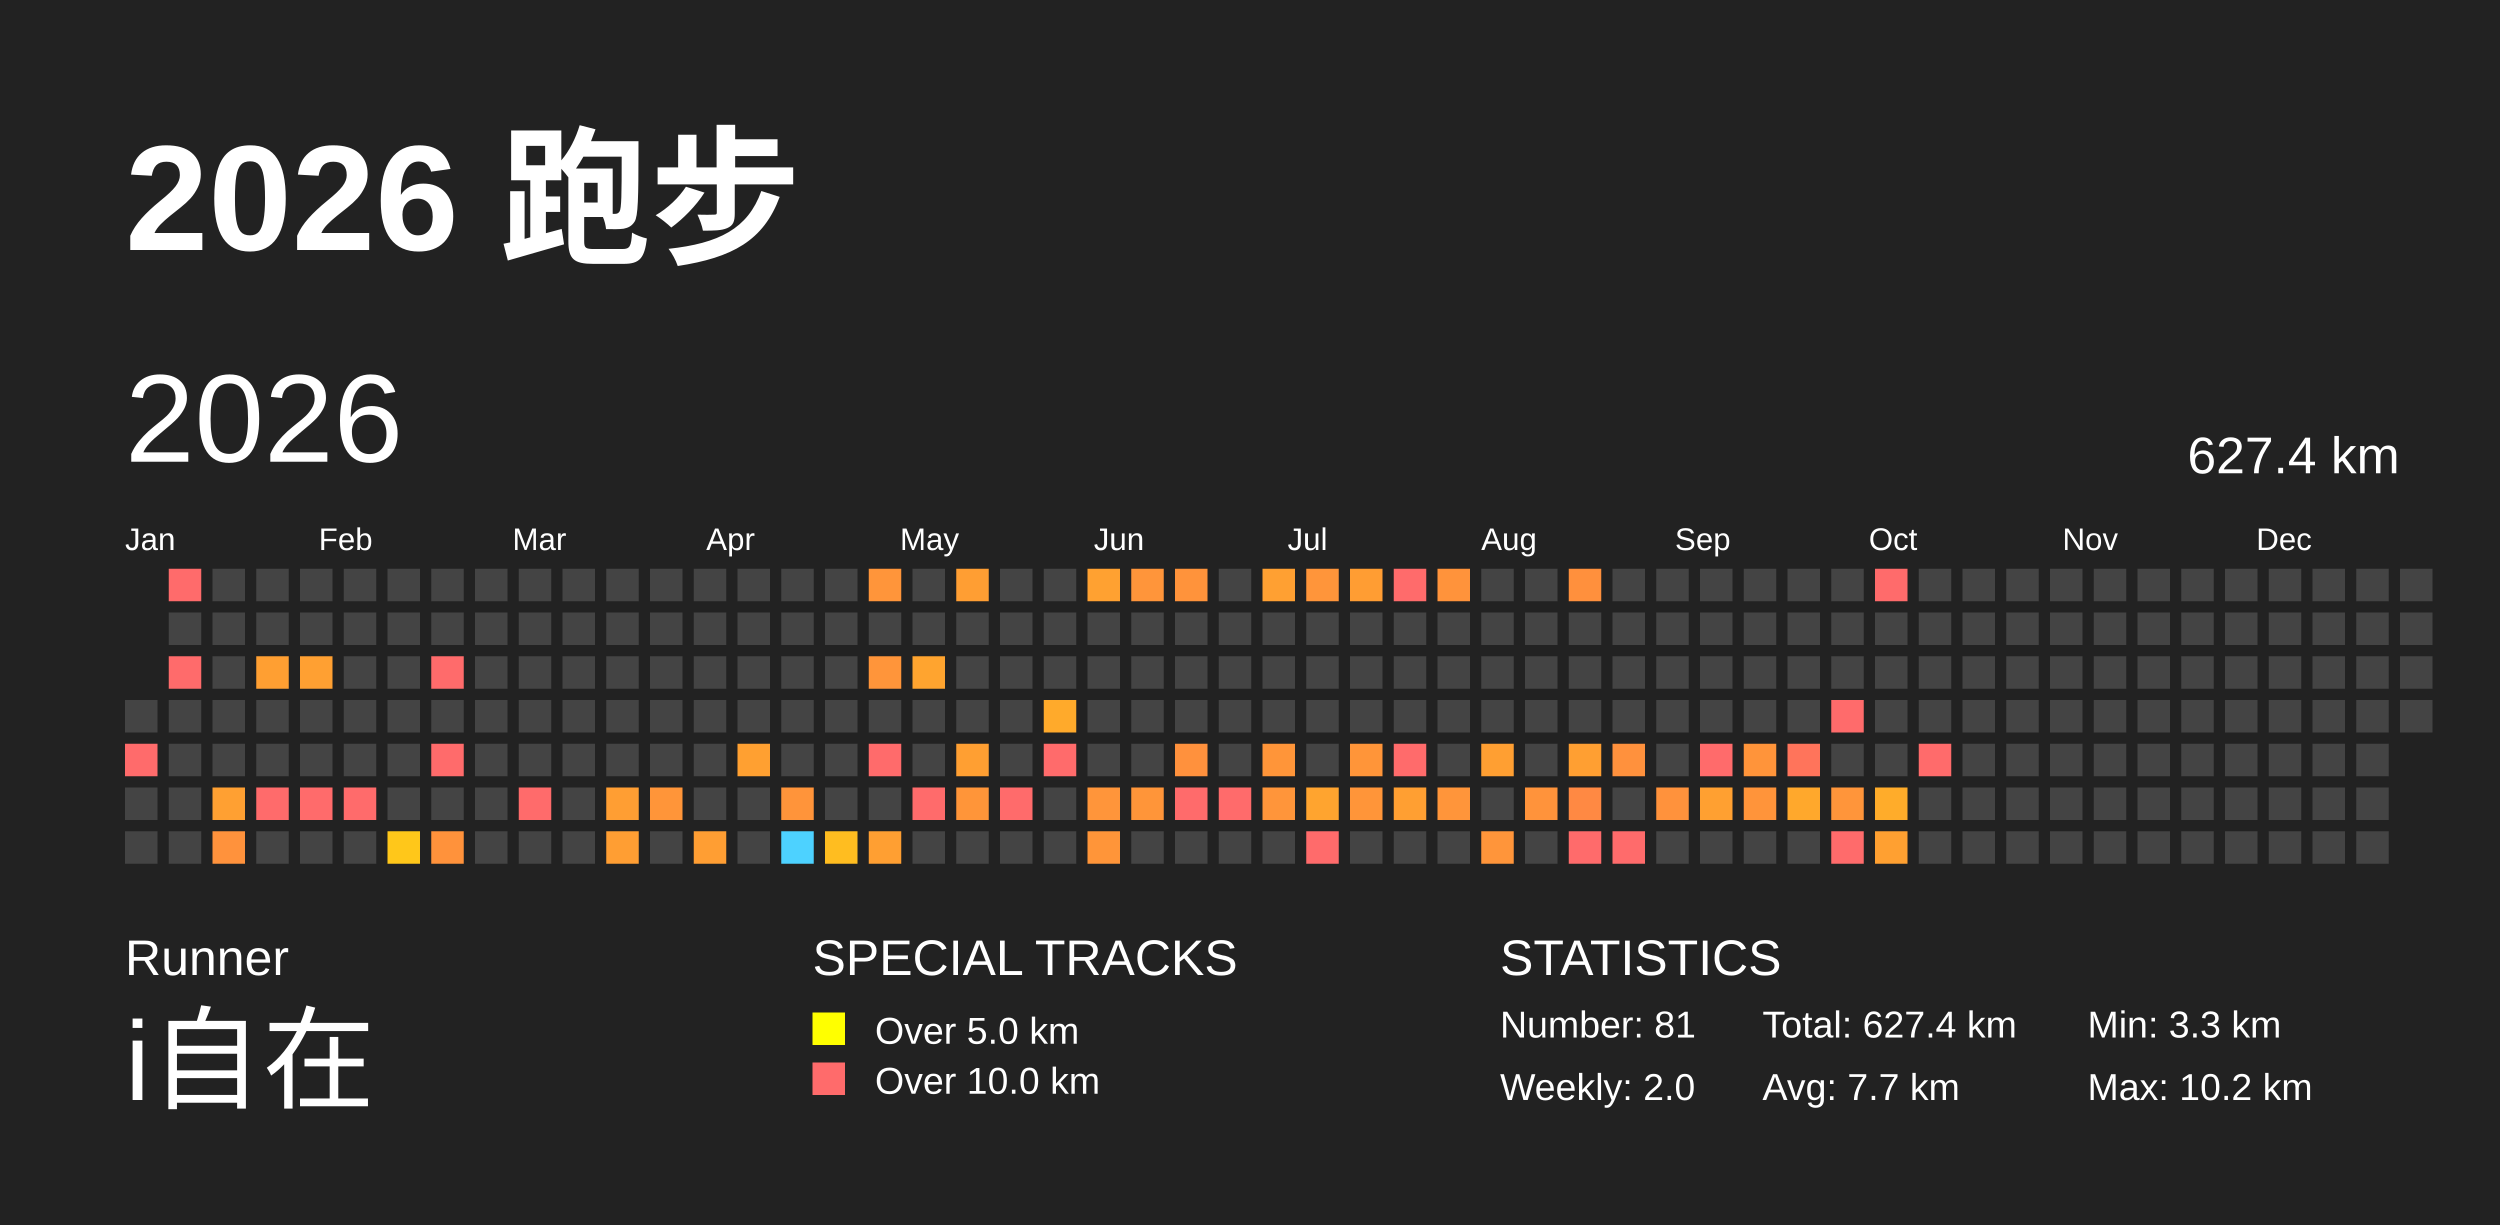
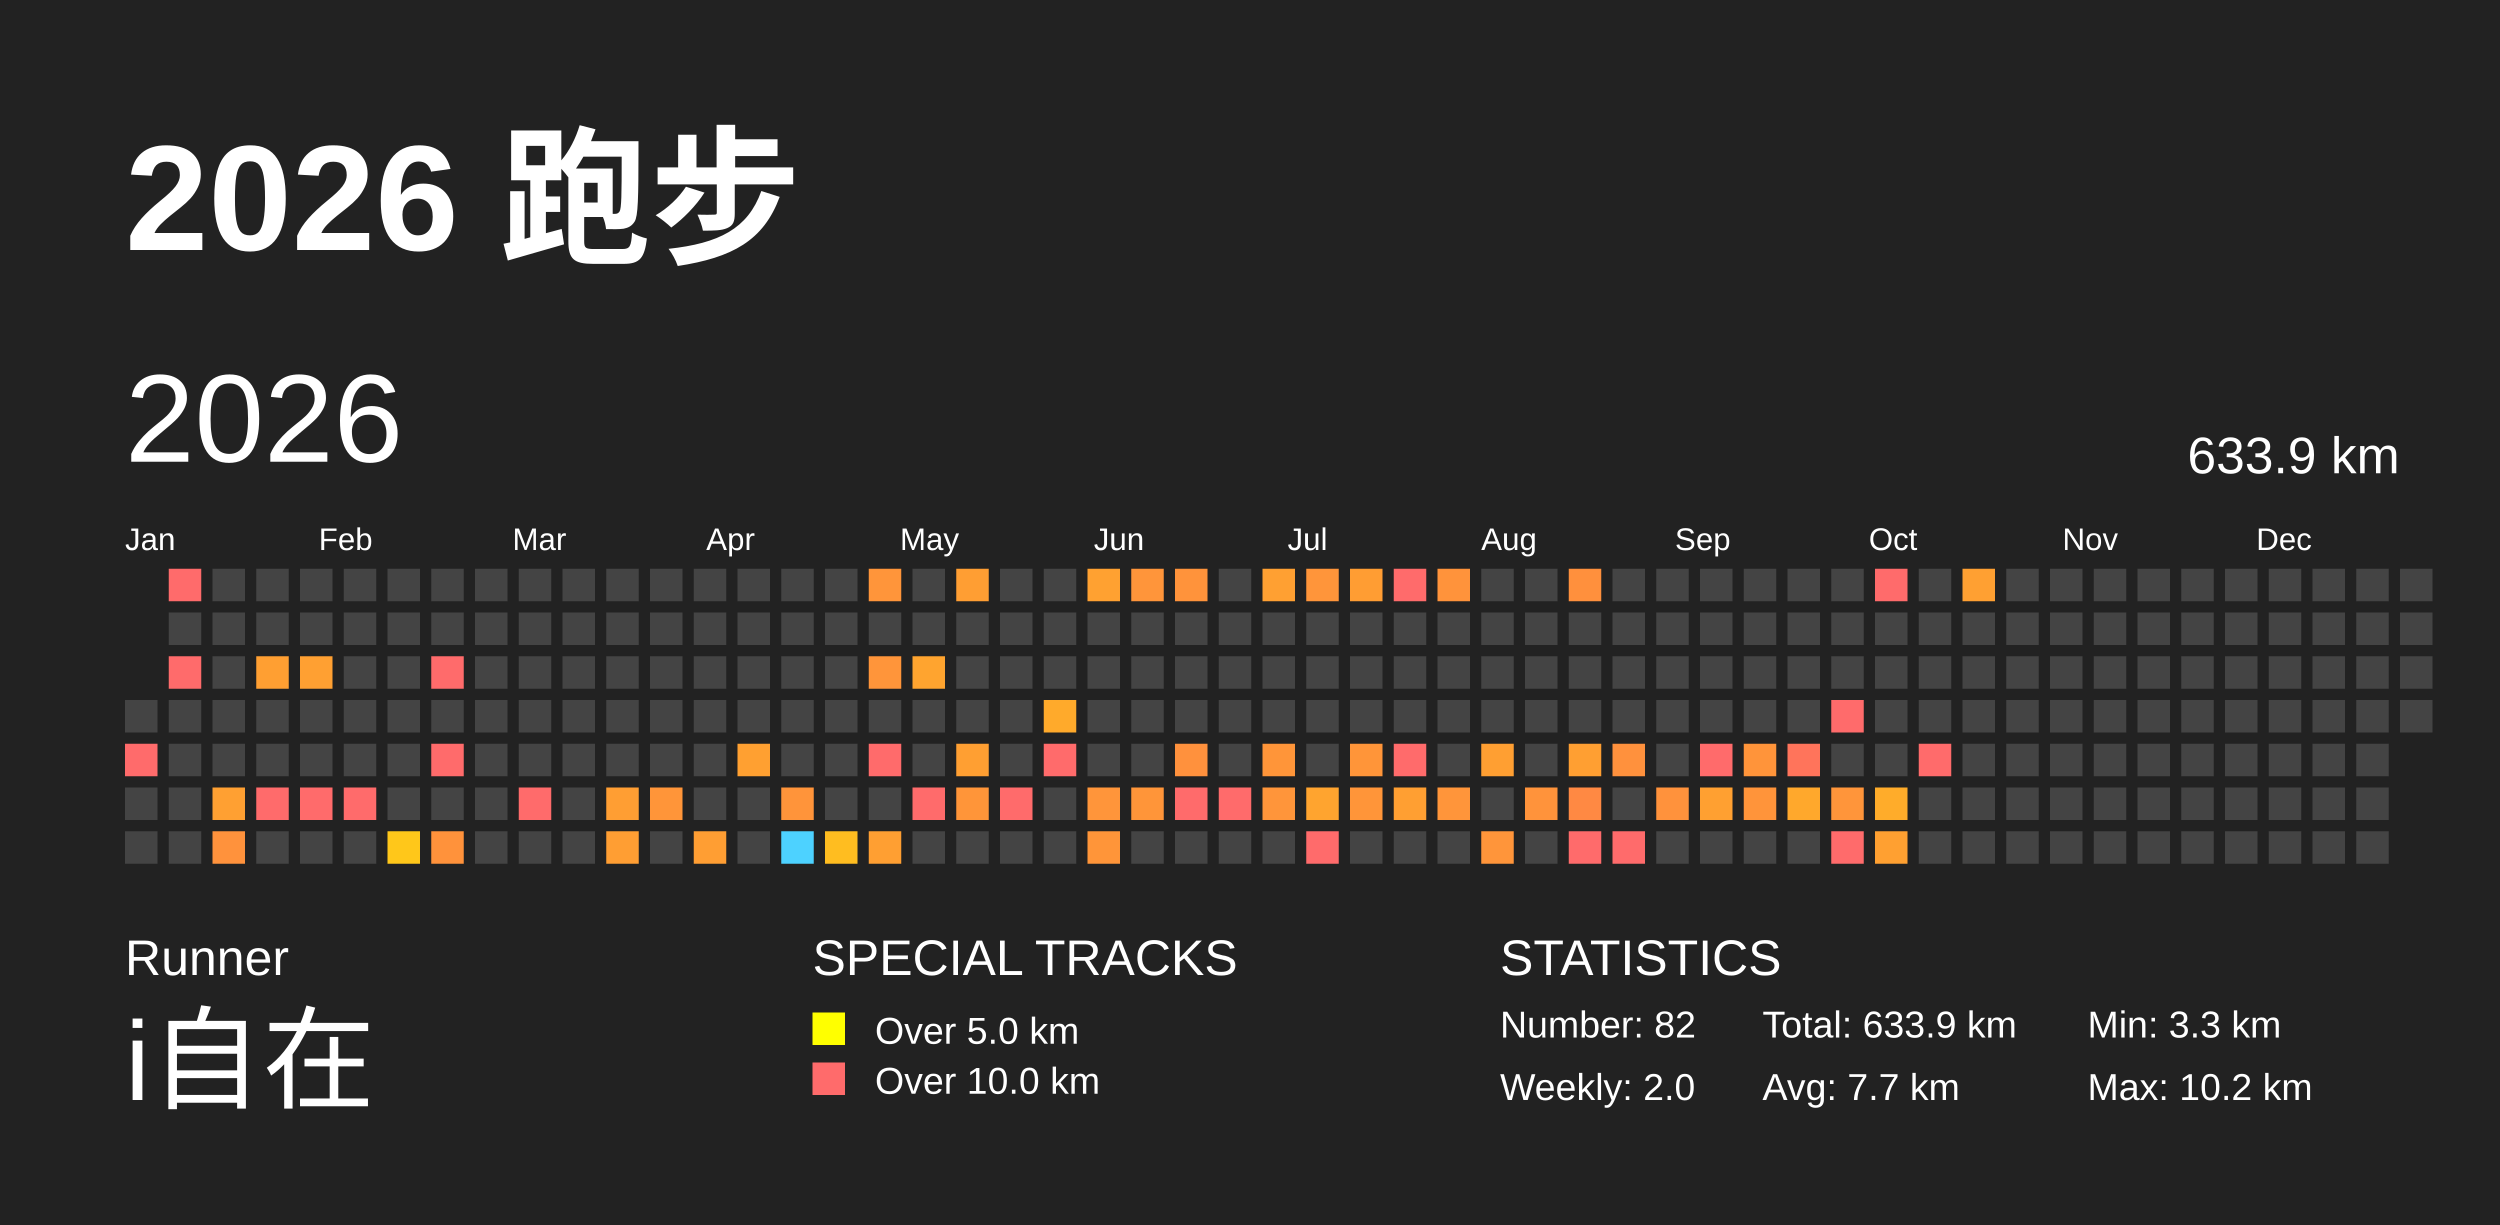
<svg xmlns="http://www.w3.org/2000/svg" baseProfile="full" height="98mm" version="1.1" viewBox="0,0,200,98" width="200mm">
  <defs />
  <rect fill="#222222" height="98" width="200" x="0" y="0" />
  <text fill="#FFFFFF" style="font-size:12px; font-family:Arial; font-weight:bold;" x="10" y="20">2026 跑步</text>
  <text fill="#FFFFFF" style="font-size:4px; font-family:Arial" x="10" y="78">Runner</text>
  <text fill="#FFFFFF" style="font-size:9px; font-family:Arial" x="10" y="88">i自在</text>
  <text fill="#FFFFFF" style="font-size:4px; font-family:Arial" x="65" y="78">SPECIAL TRACKS</text>
  <rect fill="#FFFF00" height="2.6" width="2.6" x="65" y="81" />
  <text fill="#FFFFFF" style="font-size:3px; font-family:Arial" x="70" y="83.5">Over 5.0 km</text>
  <rect fill="#FF6B6B" height="2.6" width="2.6" x="65" y="85" />
  <text fill="#FFFFFF" style="font-size:3px; font-family:Arial" x="70" y="87.5">Over 10.0 km</text>
  <text fill="#FFFFFF" style="font-size:4px; font-family:Arial" x="120" y="78">STATISTICS</text>
-   <text fill="#FFFFFF" style="font-size:3px; font-family:Arial" x="120" y="83">Number: 81</text>
+   <text fill="#FFFFFF" style="font-size:3px; font-family:Arial" x="120" y="83">Number: 82</text>
  <text fill="#FFFFFF" style="font-size:3px; font-family:Arial" x="120" y="88">Weekly: 2.0</text>
-   <text fill="#FFFFFF" style="font-size:3px; font-family:Arial" x="141" y="83">Total: 627.4 km</text>
+   <text fill="#FFFFFF" style="font-size:3px; font-family:Arial" x="141" y="83">Total: 633.9 km</text>
  <text fill="#FFFFFF" style="font-size:3px; font-family:Arial" x="141" y="88">Avg: 7.7 km</text>
  <text fill="#FFFFFF" style="font-size:3px; font-family:Arial" x="167" y="83">Min: 3.3 km</text>
  <text fill="#FFFFFF" style="font-size:3px; font-family:Arial" x="167" y="88">Max: 10.2 km</text>
  <text dominant-baseline="hanging" fill="#FFFFFF" style="font-size:10.0px; font-family:Arial;" x="10" y="30">2026</text>
-   <text dominant-baseline="hanging" fill="#FFFFFF" style="font-size:4.125px; font-family:Arial;" x="175" y="35">627.4 km</text>
+   <text dominant-baseline="hanging" fill="#FFFFFF" style="font-size:4.125px; font-family:Arial;" x="175" y="35">633.9 km</text>
  <text fill="#FFFFFF" style="font-size:2.5px; font-family:Arial" x="10.0" y="44">Jan</text>
  <text fill="#FFFFFF" style="font-size:2.5px; font-family:Arial" x="25.5" y="44">Feb</text>
  <text fill="#FFFFFF" style="font-size:2.5px; font-family:Arial" x="41.0" y="44">Mar</text>
  <text fill="#FFFFFF" style="font-size:2.5px; font-family:Arial" x="56.5" y="44">Apr</text>
  <text fill="#FFFFFF" style="font-size:2.5px; font-family:Arial" x="72.0" y="44">May</text>
  <text fill="#FFFFFF" style="font-size:2.5px; font-family:Arial" x="87.5" y="44">Jun</text>
  <text fill="#FFFFFF" style="font-size:2.5px; font-family:Arial" x="103.0" y="44">Jul</text>
  <text fill="#FFFFFF" style="font-size:2.5px; font-family:Arial" x="118.5" y="44">Aug</text>
  <text fill="#FFFFFF" style="font-size:2.5px; font-family:Arial" x="134.0" y="44">Sep</text>
  <text fill="#FFFFFF" style="font-size:2.5px; font-family:Arial" x="149.5" y="44">Oct</text>
  <text fill="#FFFFFF" style="font-size:2.5px; font-family:Arial" x="165.0" y="44">Nov</text>
  <text fill="#FFFFFF" style="font-size:2.5px; font-family:Arial" x="180.5" y="44">Dec</text>
  <rect fill="#444444" height="2.6" width="2.6" x="10.0" y="56.0" />
  <rect fill="#FF6B6B" height="2.6" width="2.6" x="10.0" y="59.5" />
  <rect fill="#444444" height="2.6" width="2.6" x="10.0" y="63.0" />
  <rect fill="#444444" height="2.6" width="2.6" x="10.0" y="66.5" />
  <rect fill="#FF6B6B" height="2.6" width="2.6" x="13.5" y="45.5" />
  <rect fill="#444444" height="2.6" width="2.6" x="13.5" y="49.0" />
  <rect fill="#FF6B6B" height="2.6" width="2.6" x="13.5" y="52.5" />
  <rect fill="#444444" height="2.6" width="2.6" x="13.5" y="56.0" />
  <rect fill="#444444" height="2.6" width="2.6" x="13.5" y="59.5" />
  <rect fill="#444444" height="2.6" width="2.6" x="13.5" y="63.0" />
  <rect fill="#444444" height="2.6" width="2.6" x="13.5" y="66.5" />
  <rect fill="#444444" height="2.6" width="2.6" x="17.0" y="45.5" />
  <rect fill="#444444" height="2.6" width="2.6" x="17.0" y="49.0" />
  <rect fill="#444444" height="2.6" width="2.6" x="17.0" y="52.5" />
  <rect fill="#444444" height="2.6" width="2.6" x="17.0" y="56.0" />
  <rect fill="#444444" height="2.6" width="2.6" x="17.0" y="59.5" />
  <rect fill="#ffa032" height="2.6" width="2.6" x="17.0" y="63.0" />
  <rect fill="#ff923c" height="2.6" width="2.6" x="17.0" y="66.5" />
  <rect fill="#444444" height="2.6" width="2.6" x="20.5" y="45.5" />
  <rect fill="#444444" height="2.6" width="2.6" x="20.5" y="49.0" />
  <rect fill="#ff9f32" height="2.6" width="2.6" x="20.5" y="52.5" />
  <rect fill="#444444" height="2.6" width="2.6" x="20.5" y="56.0" />
  <rect fill="#444444" height="2.6" width="2.6" x="20.5" y="59.5" />
  <rect fill="#FF6B6B" height="2.6" width="2.6" x="20.5" y="63.0" />
  <rect fill="#444444" height="2.6" width="2.6" x="20.5" y="66.5" />
  <rect fill="#444444" height="2.6" width="2.6" x="24.0" y="45.5" />
  <rect fill="#444444" height="2.6" width="2.6" x="24.0" y="49.0" />
  <rect fill="#ffa032" height="2.6" width="2.6" x="24.0" y="52.5" />
  <rect fill="#444444" height="2.6" width="2.6" x="24.0" y="56.0" />
  <rect fill="#444444" height="2.6" width="2.6" x="24.0" y="59.5" />
  <rect fill="#FF6B6B" height="2.6" width="2.6" x="24.0" y="63.0" />
  <rect fill="#444444" height="2.6" width="2.6" x="24.0" y="66.5" />
  <rect fill="#444444" height="2.6" width="2.6" x="27.5" y="45.5" />
  <rect fill="#444444" height="2.6" width="2.6" x="27.5" y="49.0" />
  <rect fill="#444444" height="2.6" width="2.6" x="27.5" y="52.5" />
  <rect fill="#444444" height="2.6" width="2.6" x="27.5" y="56.0" />
  <rect fill="#444444" height="2.6" width="2.6" x="27.5" y="59.5" />
  <rect fill="#FF6B6B" height="2.6" width="2.6" x="27.5" y="63.0" />
  <rect fill="#444444" height="2.6" width="2.6" x="27.5" y="66.5" />
  <rect fill="#444444" height="2.6" width="2.6" x="31.0" y="45.5" />
  <rect fill="#444444" height="2.6" width="2.6" x="31.0" y="49.0" />
  <rect fill="#444444" height="2.6" width="2.6" x="31.0" y="52.5" />
  <rect fill="#444444" height="2.6" width="2.6" x="31.0" y="56.0" />
  <rect fill="#444444" height="2.6" width="2.6" x="31.0" y="59.5" />
  <rect fill="#444444" height="2.6" width="2.6" x="31.0" y="63.0" />
  <rect fill="#ffc71a" height="2.6" width="2.6" x="31.0" y="66.5" />
  <rect fill="#444444" height="2.6" width="2.6" x="34.5" y="45.5" />
  <rect fill="#444444" height="2.6" width="2.6" x="34.5" y="49.0" />
  <rect fill="#FF6B6B" height="2.6" width="2.6" x="34.5" y="52.5" />
  <rect fill="#444444" height="2.6" width="2.6" x="34.5" y="56.0" />
  <rect fill="#FF6B6B" height="2.6" width="2.6" x="34.5" y="59.5" />
  <rect fill="#444444" height="2.6" width="2.6" x="34.5" y="63.0" />
  <rect fill="#ff923b" height="2.6" width="2.6" x="34.5" y="66.5" />
  <rect fill="#444444" height="2.6" width="2.6" x="38.0" y="45.5" />
  <rect fill="#444444" height="2.6" width="2.6" x="38.0" y="49.0" />
  <rect fill="#444444" height="2.6" width="2.6" x="38.0" y="52.5" />
  <rect fill="#444444" height="2.6" width="2.6" x="38.0" y="56.0" />
  <rect fill="#444444" height="2.6" width="2.6" x="38.0" y="59.5" />
  <rect fill="#444444" height="2.6" width="2.6" x="38.0" y="63.0" />
  <rect fill="#444444" height="2.6" width="2.6" x="38.0" y="66.5" />
  <rect fill="#444444" height="2.6" width="2.6" x="41.5" y="45.5" />
  <rect fill="#444444" height="2.6" width="2.6" x="41.5" y="49.0" />
  <rect fill="#444444" height="2.6" width="2.6" x="41.5" y="52.5" />
  <rect fill="#444444" height="2.6" width="2.6" x="41.5" y="56.0" />
  <rect fill="#444444" height="2.6" width="2.6" x="41.5" y="59.5" />
  <rect fill="#FF6B6B" height="2.6" width="2.6" x="41.5" y="63.0" />
  <rect fill="#444444" height="2.6" width="2.6" x="41.5" y="66.5" />
  <rect fill="#444444" height="2.6" width="2.6" x="45.0" y="45.5" />
  <rect fill="#444444" height="2.6" width="2.6" x="45.0" y="49.0" />
  <rect fill="#444444" height="2.6" width="2.6" x="45.0" y="52.5" />
  <rect fill="#444444" height="2.6" width="2.6" x="45.0" y="56.0" />
  <rect fill="#444444" height="2.6" width="2.6" x="45.0" y="59.5" />
  <rect fill="#444444" height="2.6" width="2.6" x="45.0" y="63.0" />
  <rect fill="#444444" height="2.6" width="2.6" x="45.0" y="66.5" />
  <rect fill="#444444" height="2.6" width="2.6" x="48.5" y="45.5" />
  <rect fill="#444444" height="2.6" width="2.6" x="48.5" y="49.0" />
  <rect fill="#444444" height="2.6" width="2.6" x="48.5" y="52.5" />
  <rect fill="#444444" height="2.6" width="2.6" x="48.5" y="56.0" />
  <rect fill="#444444" height="2.6" width="2.6" x="48.5" y="59.5" />
  <rect fill="#ff9e33" height="2.6" width="2.6" x="48.5" y="63.0" />
  <rect fill="#ff9e33" height="2.6" width="2.6" x="48.5" y="66.5" />
  <rect fill="#444444" height="2.6" width="2.6" x="52.0" y="45.5" />
  <rect fill="#444444" height="2.6" width="2.6" x="52.0" y="49.0" />
  <rect fill="#444444" height="2.6" width="2.6" x="52.0" y="52.5" />
  <rect fill="#444444" height="2.6" width="2.6" x="52.0" y="56.0" />
  <rect fill="#444444" height="2.6" width="2.6" x="52.0" y="59.5" />
  <rect fill="#ff9539" height="2.6" width="2.6" x="52.0" y="63.0" />
  <rect fill="#444444" height="2.6" width="2.6" x="52.0" y="66.5" />
  <rect fill="#444444" height="2.6" width="2.6" x="55.5" y="45.5" />
  <rect fill="#444444" height="2.6" width="2.6" x="55.5" y="49.0" />
  <rect fill="#444444" height="2.6" width="2.6" x="55.5" y="52.5" />
  <rect fill="#444444" height="2.6" width="2.6" x="55.5" y="56.0" />
  <rect fill="#444444" height="2.6" width="2.6" x="55.5" y="59.5" />
  <rect fill="#444444" height="2.6" width="2.6" x="55.5" y="63.0" />
  <rect fill="#ff9e33" height="2.6" width="2.6" x="55.5" y="66.5" />
  <rect fill="#444444" height="2.6" width="2.6" x="59.0" y="45.5" />
  <rect fill="#444444" height="2.6" width="2.6" x="59.0" y="49.0" />
  <rect fill="#444444" height="2.6" width="2.6" x="59.0" y="52.5" />
  <rect fill="#444444" height="2.6" width="2.6" x="59.0" y="56.0" />
  <rect fill="#ffa031" height="2.6" width="2.6" x="59.0" y="59.5" />
  <rect fill="#444444" height="2.6" width="2.6" x="59.0" y="63.0" />
  <rect fill="#444444" height="2.6" width="2.6" x="59.0" y="66.5" />
  <rect fill="#444444" height="2.6" width="2.6" x="62.5" y="45.5" />
  <rect fill="#444444" height="2.6" width="2.6" x="62.5" y="49.0" />
  <rect fill="#444444" height="2.6" width="2.6" x="62.5" y="52.5" />
  <rect fill="#444444" height="2.6" width="2.6" x="62.5" y="56.0" />
  <rect fill="#444444" height="2.6" width="2.6" x="62.5" y="59.5" />
  <rect fill="#ff943a" height="2.6" width="2.6" x="62.5" y="63.0" />
  <rect fill="#4dd2ff" height="2.6" width="2.6" x="62.5" y="66.5" />
  <rect fill="#444444" height="2.6" width="2.6" x="66.0" y="45.5" />
  <rect fill="#444444" height="2.6" width="2.6" x="66.0" y="49.0" />
  <rect fill="#444444" height="2.6" width="2.6" x="66.0" y="52.5" />
  <rect fill="#444444" height="2.6" width="2.6" x="66.0" y="56.0" />
  <rect fill="#444444" height="2.6" width="2.6" x="66.0" y="59.5" />
  <rect fill="#444444" height="2.6" width="2.6" x="66.0" y="63.0" />
  <rect fill="#ffbd20" height="2.6" width="2.6" x="66.0" y="66.5" />
  <rect fill="#ff953a" height="2.6" width="2.6" x="69.5" y="45.5" />
  <rect fill="#444444" height="2.6" width="2.6" x="69.5" y="49.0" />
  <rect fill="#ff953a" height="2.6" width="2.6" x="69.5" y="52.5" />
  <rect fill="#444444" height="2.6" width="2.6" x="69.5" y="56.0" />
  <rect fill="#FF6B6B" height="2.6" width="2.6" x="69.5" y="59.5" />
  <rect fill="#444444" height="2.6" width="2.6" x="69.5" y="63.0" />
  <rect fill="#ff9f32" height="2.6" width="2.6" x="69.5" y="66.5" />
  <rect fill="#444444" height="2.6" width="2.6" x="73.0" y="45.5" />
  <rect fill="#444444" height="2.6" width="2.6" x="73.0" y="49.0" />
  <rect fill="#ffa42f" height="2.6" width="2.6" x="73.0" y="52.5" />
  <rect fill="#444444" height="2.6" width="2.6" x="73.0" y="56.0" />
  <rect fill="#444444" height="2.6" width="2.6" x="73.0" y="59.5" />
  <rect fill="#FF6B6B" height="2.6" width="2.6" x="73.0" y="63.0" />
  <rect fill="#444444" height="2.6" width="2.6" x="73.0" y="66.5" />
  <rect fill="#ff9e33" height="2.6" width="2.6" x="76.5" y="45.5" />
  <rect fill="#444444" height="2.6" width="2.6" x="76.5" y="49.0" />
  <rect fill="#444444" height="2.6" width="2.6" x="76.5" y="52.5" />
  <rect fill="#444444" height="2.6" width="2.6" x="76.5" y="56.0" />
  <rect fill="#ff9f32" height="2.6" width="2.6" x="76.5" y="59.5" />
  <rect fill="#ff9539" height="2.6" width="2.6" x="76.5" y="63.0" />
  <rect fill="#444444" height="2.6" width="2.6" x="76.5" y="66.5" />
  <rect fill="#444444" height="2.6" width="2.6" x="80.0" y="45.5" />
  <rect fill="#444444" height="2.6" width="2.6" x="80.0" y="49.0" />
  <rect fill="#444444" height="2.6" width="2.6" x="80.0" y="52.5" />
  <rect fill="#444444" height="2.6" width="2.6" x="80.0" y="56.0" />
  <rect fill="#444444" height="2.6" width="2.6" x="80.0" y="59.5" />
  <rect fill="#FF6B6B" height="2.6" width="2.6" x="80.0" y="63.0" />
  <rect fill="#444444" height="2.6" width="2.6" x="80.0" y="66.5" />
  <rect fill="#444444" height="2.6" width="2.6" x="83.5" y="45.5" />
  <rect fill="#444444" height="2.6" width="2.6" x="83.5" y="49.0" />
  <rect fill="#444444" height="2.6" width="2.6" x="83.5" y="52.5" />
  <rect fill="#ffaa2b" height="2.6" width="2.6" x="83.5" y="56.0" />
  <rect fill="#FF6B6B" height="2.6" width="2.6" x="83.5" y="59.5" />
  <rect fill="#444444" height="2.6" width="2.6" x="83.5" y="63.0" />
  <rect fill="#444444" height="2.6" width="2.6" x="83.5" y="66.5" />
  <rect fill="#ffa131" height="2.6" width="2.6" x="87.0" y="45.5" />
  <rect fill="#444444" height="2.6" width="2.6" x="87.0" y="49.0" />
  <rect fill="#444444" height="2.6" width="2.6" x="87.0" y="52.5" />
  <rect fill="#444444" height="2.6" width="2.6" x="87.0" y="56.0" />
  <rect fill="#444444" height="2.6" width="2.6" x="87.0" y="59.5" />
  <rect fill="#ff953a" height="2.6" width="2.6" x="87.0" y="63.0" />
  <rect fill="#ff9539" height="2.6" width="2.6" x="87.0" y="66.5" />
  <rect fill="#ff953a" height="2.6" width="2.6" x="90.5" y="45.5" />
  <rect fill="#444444" height="2.6" width="2.6" x="90.5" y="49.0" />
  <rect fill="#444444" height="2.6" width="2.6" x="90.5" y="52.5" />
  <rect fill="#444444" height="2.6" width="2.6" x="90.5" y="56.0" />
  <rect fill="#444444" height="2.6" width="2.6" x="90.5" y="59.5" />
  <rect fill="#ff9539" height="2.6" width="2.6" x="90.5" y="63.0" />
  <rect fill="#444444" height="2.6" width="2.6" x="90.5" y="66.5" />
  <rect fill="#ff933b" height="2.6" width="2.6" x="94.0" y="45.5" />
  <rect fill="#444444" height="2.6" width="2.6" x="94.0" y="49.0" />
  <rect fill="#444444" height="2.6" width="2.6" x="94.0" y="52.5" />
  <rect fill="#444444" height="2.6" width="2.6" x="94.0" y="56.0" />
  <rect fill="#ff913d" height="2.6" width="2.6" x="94.0" y="59.5" />
  <rect fill="#FF6B6B" height="2.6" width="2.6" x="94.0" y="63.0" />
  <rect fill="#444444" height="2.6" width="2.6" x="94.0" y="66.5" />
  <rect fill="#444444" height="2.6" width="2.6" x="97.5" y="45.5" />
  <rect fill="#444444" height="2.6" width="2.6" x="97.5" y="49.0" />
  <rect fill="#444444" height="2.6" width="2.6" x="97.5" y="52.5" />
  <rect fill="#444444" height="2.6" width="2.6" x="97.5" y="56.0" />
  <rect fill="#444444" height="2.6" width="2.6" x="97.5" y="59.5" />
  <rect fill="#FF6B6B" height="2.6" width="2.6" x="97.5" y="63.0" />
  <rect fill="#444444" height="2.6" width="2.6" x="97.5" y="66.5" />
  <rect fill="#ffa032" height="2.6" width="2.6" x="101.0" y="45.5" />
  <rect fill="#444444" height="2.6" width="2.6" x="101.0" y="49.0" />
  <rect fill="#444444" height="2.6" width="2.6" x="101.0" y="52.5" />
  <rect fill="#444444" height="2.6" width="2.6" x="101.0" y="56.0" />
  <rect fill="#ff9539" height="2.6" width="2.6" x="101.0" y="59.5" />
  <rect fill="#ff953a" height="2.6" width="2.6" x="101.0" y="63.0" />
  <rect fill="#444444" height="2.6" width="2.6" x="101.0" y="66.5" />
  <rect fill="#ff953a" height="2.6" width="2.6" x="104.5" y="45.5" />
  <rect fill="#444444" height="2.6" width="2.6" x="104.5" y="49.0" />
  <rect fill="#444444" height="2.6" width="2.6" x="104.5" y="52.5" />
  <rect fill="#444444" height="2.6" width="2.6" x="104.5" y="56.0" />
  <rect fill="#444444" height="2.6" width="2.6" x="104.5" y="59.5" />
  <rect fill="#ffa42f" height="2.6" width="2.6" x="104.5" y="63.0" />
  <rect fill="#FF6B6B" height="2.6" width="2.6" x="104.5" y="66.5" />
  <rect fill="#ff9d33" height="2.6" width="2.6" x="108.0" y="45.5" />
  <rect fill="#444444" height="2.6" width="2.6" x="108.0" y="49.0" />
  <rect fill="#444444" height="2.6" width="2.6" x="108.0" y="52.5" />
  <rect fill="#444444" height="2.6" width="2.6" x="108.0" y="56.0" />
  <rect fill="#ff9539" height="2.6" width="2.6" x="108.0" y="59.5" />
  <rect fill="#ff9539" height="2.6" width="2.6" x="108.0" y="63.0" />
  <rect fill="#444444" height="2.6" width="2.6" x="108.0" y="66.5" />
  <rect fill="#FF6B6B" height="2.6" width="2.6" x="111.5" y="45.5" />
  <rect fill="#444444" height="2.6" width="2.6" x="111.5" y="49.0" />
  <rect fill="#444444" height="2.6" width="2.6" x="111.5" y="52.5" />
  <rect fill="#444444" height="2.6" width="2.6" x="111.5" y="56.0" />
  <rect fill="#FF6B6B" height="2.6" width="2.6" x="111.5" y="59.5" />
  <rect fill="#ff9f32" height="2.6" width="2.6" x="111.5" y="63.0" />
  <rect fill="#444444" height="2.6" width="2.6" x="111.5" y="66.5" />
  <rect fill="#ff933b" height="2.6" width="2.6" x="115.0" y="45.5" />
  <rect fill="#444444" height="2.6" width="2.6" x="115.0" y="49.0" />
  <rect fill="#444444" height="2.6" width="2.6" x="115.0" y="52.5" />
  <rect fill="#444444" height="2.6" width="2.6" x="115.0" y="56.0" />
  <rect fill="#444444" height="2.6" width="2.6" x="115.0" y="59.5" />
  <rect fill="#ff953a" height="2.6" width="2.6" x="115.0" y="63.0" />
  <rect fill="#444444" height="2.6" width="2.6" x="115.0" y="66.5" />
  <rect fill="#444444" height="2.6" width="2.6" x="118.5" y="45.5" />
  <rect fill="#444444" height="2.6" width="2.6" x="118.5" y="49.0" />
  <rect fill="#444444" height="2.6" width="2.6" x="118.5" y="52.5" />
  <rect fill="#444444" height="2.6" width="2.6" x="118.5" y="56.0" />
  <rect fill="#ff9f32" height="2.6" width="2.6" x="118.5" y="59.5" />
  <rect fill="#444444" height="2.6" width="2.6" x="118.5" y="63.0" />
  <rect fill="#ff953a" height="2.6" width="2.6" x="118.5" y="66.5" />
  <rect fill="#444444" height="2.6" width="2.6" x="122.0" y="45.5" />
  <rect fill="#444444" height="2.6" width="2.6" x="122.0" y="49.0" />
  <rect fill="#444444" height="2.6" width="2.6" x="122.0" y="52.5" />
  <rect fill="#444444" height="2.6" width="2.6" x="122.0" y="56.0" />
  <rect fill="#444444" height="2.6" width="2.6" x="122.0" y="59.5" />
  <rect fill="#ff933b" height="2.6" width="2.6" x="122.0" y="63.0" />
  <rect fill="#444444" height="2.6" width="2.6" x="122.0" y="66.5" />
  <rect fill="#ff903d" height="2.6" width="2.6" x="125.5" y="45.5" />
  <rect fill="#444444" height="2.6" width="2.6" x="125.5" y="49.0" />
  <rect fill="#444444" height="2.6" width="2.6" x="125.5" y="52.5" />
  <rect fill="#444444" height="2.6" width="2.6" x="125.5" y="56.0" />
  <rect fill="#ff9f32" height="2.6" width="2.6" x="125.5" y="59.5" />
  <rect fill="#ff8943" height="2.6" width="2.6" x="125.5" y="63.0" />
  <rect fill="#FF6B6B" height="2.6" width="2.6" x="125.5" y="66.5" />
  <rect fill="#444444" height="2.6" width="2.6" x="129.0" y="45.5" />
  <rect fill="#444444" height="2.6" width="2.6" x="129.0" y="49.0" />
  <rect fill="#444444" height="2.6" width="2.6" x="129.0" y="52.5" />
  <rect fill="#444444" height="2.6" width="2.6" x="129.0" y="56.0" />
  <rect fill="#ff913d" height="2.6" width="2.6" x="129.0" y="59.5" />
  <rect fill="#444444" height="2.6" width="2.6" x="129.0" y="63.0" />
  <rect fill="#FF6B6B" height="2.6" width="2.6" x="129.0" y="66.5" />
  <rect fill="#444444" height="2.6" width="2.6" x="132.5" y="45.5" />
  <rect fill="#444444" height="2.6" width="2.6" x="132.5" y="49.0" />
  <rect fill="#444444" height="2.6" width="2.6" x="132.5" y="52.5" />
  <rect fill="#444444" height="2.6" width="2.6" x="132.5" y="56.0" />
  <rect fill="#444444" height="2.6" width="2.6" x="132.5" y="59.5" />
  <rect fill="#ff923c" height="2.6" width="2.6" x="132.5" y="63.0" />
  <rect fill="#444444" height="2.6" width="2.6" x="132.5" y="66.5" />
  <rect fill="#444444" height="2.6" width="2.6" x="136.0" y="45.5" />
  <rect fill="#444444" height="2.6" width="2.6" x="136.0" y="49.0" />
  <rect fill="#444444" height="2.6" width="2.6" x="136.0" y="52.5" />
  <rect fill="#444444" height="2.6" width="2.6" x="136.0" y="56.0" />
  <rect fill="#FF6B6B" height="2.6" width="2.6" x="136.0" y="59.5" />
  <rect fill="#ffa031" height="2.6" width="2.6" x="136.0" y="63.0" />
  <rect fill="#444444" height="2.6" width="2.6" x="136.0" y="66.5" />
  <rect fill="#444444" height="2.6" width="2.6" x="139.5" y="45.5" />
  <rect fill="#444444" height="2.6" width="2.6" x="139.5" y="49.0" />
  <rect fill="#444444" height="2.6" width="2.6" x="139.5" y="52.5" />
  <rect fill="#444444" height="2.6" width="2.6" x="139.5" y="56.0" />
  <rect fill="#ff943a" height="2.6" width="2.6" x="139.5" y="59.5" />
  <rect fill="#ff943a" height="2.6" width="2.6" x="139.5" y="63.0" />
  <rect fill="#444444" height="2.6" width="2.6" x="139.5" y="66.5" />
  <rect fill="#444444" height="2.6" width="2.6" x="143.0" y="45.5" />
  <rect fill="#444444" height="2.6" width="2.6" x="143.0" y="49.0" />
  <rect fill="#444444" height="2.6" width="2.6" x="143.0" y="52.5" />
  <rect fill="#444444" height="2.6" width="2.6" x="143.0" y="56.0" />
  <rect fill="#ff745b" height="2.6" width="2.6" x="143.0" y="59.5" />
  <rect fill="#ffa82c" height="2.6" width="2.6" x="143.0" y="63.0" />
  <rect fill="#444444" height="2.6" width="2.6" x="143.0" y="66.5" />
  <rect fill="#444444" height="2.6" width="2.6" x="146.5" y="45.5" />
  <rect fill="#444444" height="2.6" width="2.6" x="146.5" y="49.0" />
  <rect fill="#444444" height="2.6" width="2.6" x="146.5" y="52.5" />
  <rect fill="#FF6B6B" height="2.6" width="2.6" x="146.5" y="56.0" />
  <rect fill="#444444" height="2.6" width="2.6" x="146.5" y="59.5" />
  <rect fill="#ff953a" height="2.6" width="2.6" x="146.5" y="63.0" />
  <rect fill="#FF6B6B" height="2.6" width="2.6" x="146.5" y="66.5" />
  <rect fill="#FF6B6B" height="2.6" width="2.6" x="150.0" y="45.5" />
  <rect fill="#444444" height="2.6" width="2.6" x="150.0" y="49.0" />
  <rect fill="#444444" height="2.6" width="2.6" x="150.0" y="52.5" />
  <rect fill="#444444" height="2.6" width="2.6" x="150.0" y="56.0" />
  <rect fill="#444444" height="2.6" width="2.6" x="150.0" y="59.5" />
  <rect fill="#ffac2a" height="2.6" width="2.6" x="150.0" y="63.0" />
  <rect fill="#ffa031" height="2.6" width="2.6" x="150.0" y="66.5" />
  <rect fill="#444444" height="2.6" width="2.6" x="153.5" y="45.5" />
  <rect fill="#444444" height="2.6" width="2.6" x="153.5" y="49.0" />
  <rect fill="#444444" height="2.6" width="2.6" x="153.5" y="52.5" />
  <rect fill="#444444" height="2.6" width="2.6" x="153.5" y="56.0" />
  <rect fill="#FF6B6B" height="2.6" width="2.6" x="153.5" y="59.5" />
  <rect fill="#444444" height="2.6" width="2.6" x="153.5" y="63.0" />
  <rect fill="#444444" height="2.6" width="2.6" x="153.5" y="66.5" />
-   <rect fill="#444444" height="2.6" width="2.6" x="157.0" y="45.5" />
+   <rect fill="#ffa032" height="2.6" width="2.6" x="157.0" y="45.5" />
  <rect fill="#444444" height="2.6" width="2.6" x="157.0" y="49.0" />
  <rect fill="#444444" height="2.6" width="2.6" x="157.0" y="52.5" />
  <rect fill="#444444" height="2.6" width="2.6" x="157.0" y="56.0" />
  <rect fill="#444444" height="2.6" width="2.6" x="157.0" y="59.5" />
  <rect fill="#444444" height="2.6" width="2.6" x="157.0" y="63.0" />
  <rect fill="#444444" height="2.6" width="2.6" x="157.0" y="66.5" />
  <rect fill="#444444" height="2.6" width="2.6" x="160.5" y="45.5" />
  <rect fill="#444444" height="2.6" width="2.6" x="160.5" y="49.0" />
  <rect fill="#444444" height="2.6" width="2.6" x="160.5" y="52.5" />
  <rect fill="#444444" height="2.6" width="2.6" x="160.5" y="56.0" />
  <rect fill="#444444" height="2.6" width="2.6" x="160.5" y="59.5" />
  <rect fill="#444444" height="2.6" width="2.6" x="160.5" y="63.0" />
  <rect fill="#444444" height="2.6" width="2.6" x="160.5" y="66.5" />
  <rect fill="#444444" height="2.6" width="2.6" x="164.0" y="45.5" />
  <rect fill="#444444" height="2.6" width="2.6" x="164.0" y="49.0" />
  <rect fill="#444444" height="2.6" width="2.6" x="164.0" y="52.5" />
  <rect fill="#444444" height="2.6" width="2.6" x="164.0" y="56.0" />
  <rect fill="#444444" height="2.6" width="2.6" x="164.0" y="59.5" />
  <rect fill="#444444" height="2.6" width="2.6" x="164.0" y="63.0" />
  <rect fill="#444444" height="2.6" width="2.6" x="164.0" y="66.5" />
  <rect fill="#444444" height="2.6" width="2.6" x="167.5" y="45.5" />
  <rect fill="#444444" height="2.6" width="2.6" x="167.5" y="49.0" />
  <rect fill="#444444" height="2.6" width="2.6" x="167.5" y="52.5" />
  <rect fill="#444444" height="2.6" width="2.6" x="167.5" y="56.0" />
  <rect fill="#444444" height="2.6" width="2.6" x="167.5" y="59.5" />
  <rect fill="#444444" height="2.6" width="2.6" x="167.5" y="63.0" />
  <rect fill="#444444" height="2.6" width="2.6" x="167.5" y="66.5" />
  <rect fill="#444444" height="2.6" width="2.6" x="171.0" y="45.5" />
  <rect fill="#444444" height="2.6" width="2.6" x="171.0" y="49.0" />
  <rect fill="#444444" height="2.6" width="2.6" x="171.0" y="52.5" />
  <rect fill="#444444" height="2.6" width="2.6" x="171.0" y="56.0" />
  <rect fill="#444444" height="2.6" width="2.6" x="171.0" y="59.5" />
  <rect fill="#444444" height="2.6" width="2.6" x="171.0" y="63.0" />
  <rect fill="#444444" height="2.6" width="2.6" x="171.0" y="66.5" />
  <rect fill="#444444" height="2.6" width="2.6" x="174.5" y="45.5" />
  <rect fill="#444444" height="2.6" width="2.6" x="174.5" y="49.0" />
  <rect fill="#444444" height="2.6" width="2.6" x="174.5" y="52.5" />
  <rect fill="#444444" height="2.6" width="2.6" x="174.5" y="56.0" />
  <rect fill="#444444" height="2.6" width="2.6" x="174.5" y="59.5" />
  <rect fill="#444444" height="2.6" width="2.6" x="174.5" y="63.0" />
  <rect fill="#444444" height="2.6" width="2.6" x="174.5" y="66.5" />
  <rect fill="#444444" height="2.6" width="2.6" x="178.0" y="45.5" />
  <rect fill="#444444" height="2.6" width="2.6" x="178.0" y="49.0" />
  <rect fill="#444444" height="2.6" width="2.6" x="178.0" y="52.5" />
  <rect fill="#444444" height="2.6" width="2.6" x="178.0" y="56.0" />
  <rect fill="#444444" height="2.6" width="2.6" x="178.0" y="59.5" />
  <rect fill="#444444" height="2.6" width="2.6" x="178.0" y="63.0" />
  <rect fill="#444444" height="2.6" width="2.6" x="178.0" y="66.5" />
  <rect fill="#444444" height="2.6" width="2.6" x="181.5" y="45.5" />
  <rect fill="#444444" height="2.6" width="2.6" x="181.5" y="49.0" />
  <rect fill="#444444" height="2.6" width="2.6" x="181.5" y="52.5" />
  <rect fill="#444444" height="2.6" width="2.6" x="181.5" y="56.0" />
  <rect fill="#444444" height="2.6" width="2.6" x="181.5" y="59.5" />
  <rect fill="#444444" height="2.6" width="2.6" x="181.5" y="63.0" />
  <rect fill="#444444" height="2.6" width="2.6" x="181.5" y="66.5" />
  <rect fill="#444444" height="2.6" width="2.6" x="185.0" y="45.5" />
  <rect fill="#444444" height="2.6" width="2.6" x="185.0" y="49.0" />
  <rect fill="#444444" height="2.6" width="2.6" x="185.0" y="52.5" />
  <rect fill="#444444" height="2.6" width="2.6" x="185.0" y="56.0" />
  <rect fill="#444444" height="2.6" width="2.6" x="185.0" y="59.5" />
  <rect fill="#444444" height="2.6" width="2.6" x="185.0" y="63.0" />
  <rect fill="#444444" height="2.6" width="2.6" x="185.0" y="66.5" />
  <rect fill="#444444" height="2.6" width="2.6" x="188.5" y="45.5" />
  <rect fill="#444444" height="2.6" width="2.6" x="188.5" y="49.0" />
  <rect fill="#444444" height="2.6" width="2.6" x="188.5" y="52.5" />
  <rect fill="#444444" height="2.6" width="2.6" x="188.5" y="56.0" />
  <rect fill="#444444" height="2.6" width="2.6" x="188.5" y="59.5" />
  <rect fill="#444444" height="2.6" width="2.6" x="188.5" y="63.0" />
  <rect fill="#444444" height="2.6" width="2.6" x="188.5" y="66.5" />
  <rect fill="#444444" height="2.6" width="2.6" x="192.0" y="45.5" />
  <rect fill="#444444" height="2.6" width="2.6" x="192.0" y="49.0" />
  <rect fill="#444444" height="2.6" width="2.6" x="192.0" y="52.5" />
  <rect fill="#444444" height="2.6" width="2.6" x="192.0" y="56.0" />
</svg>
